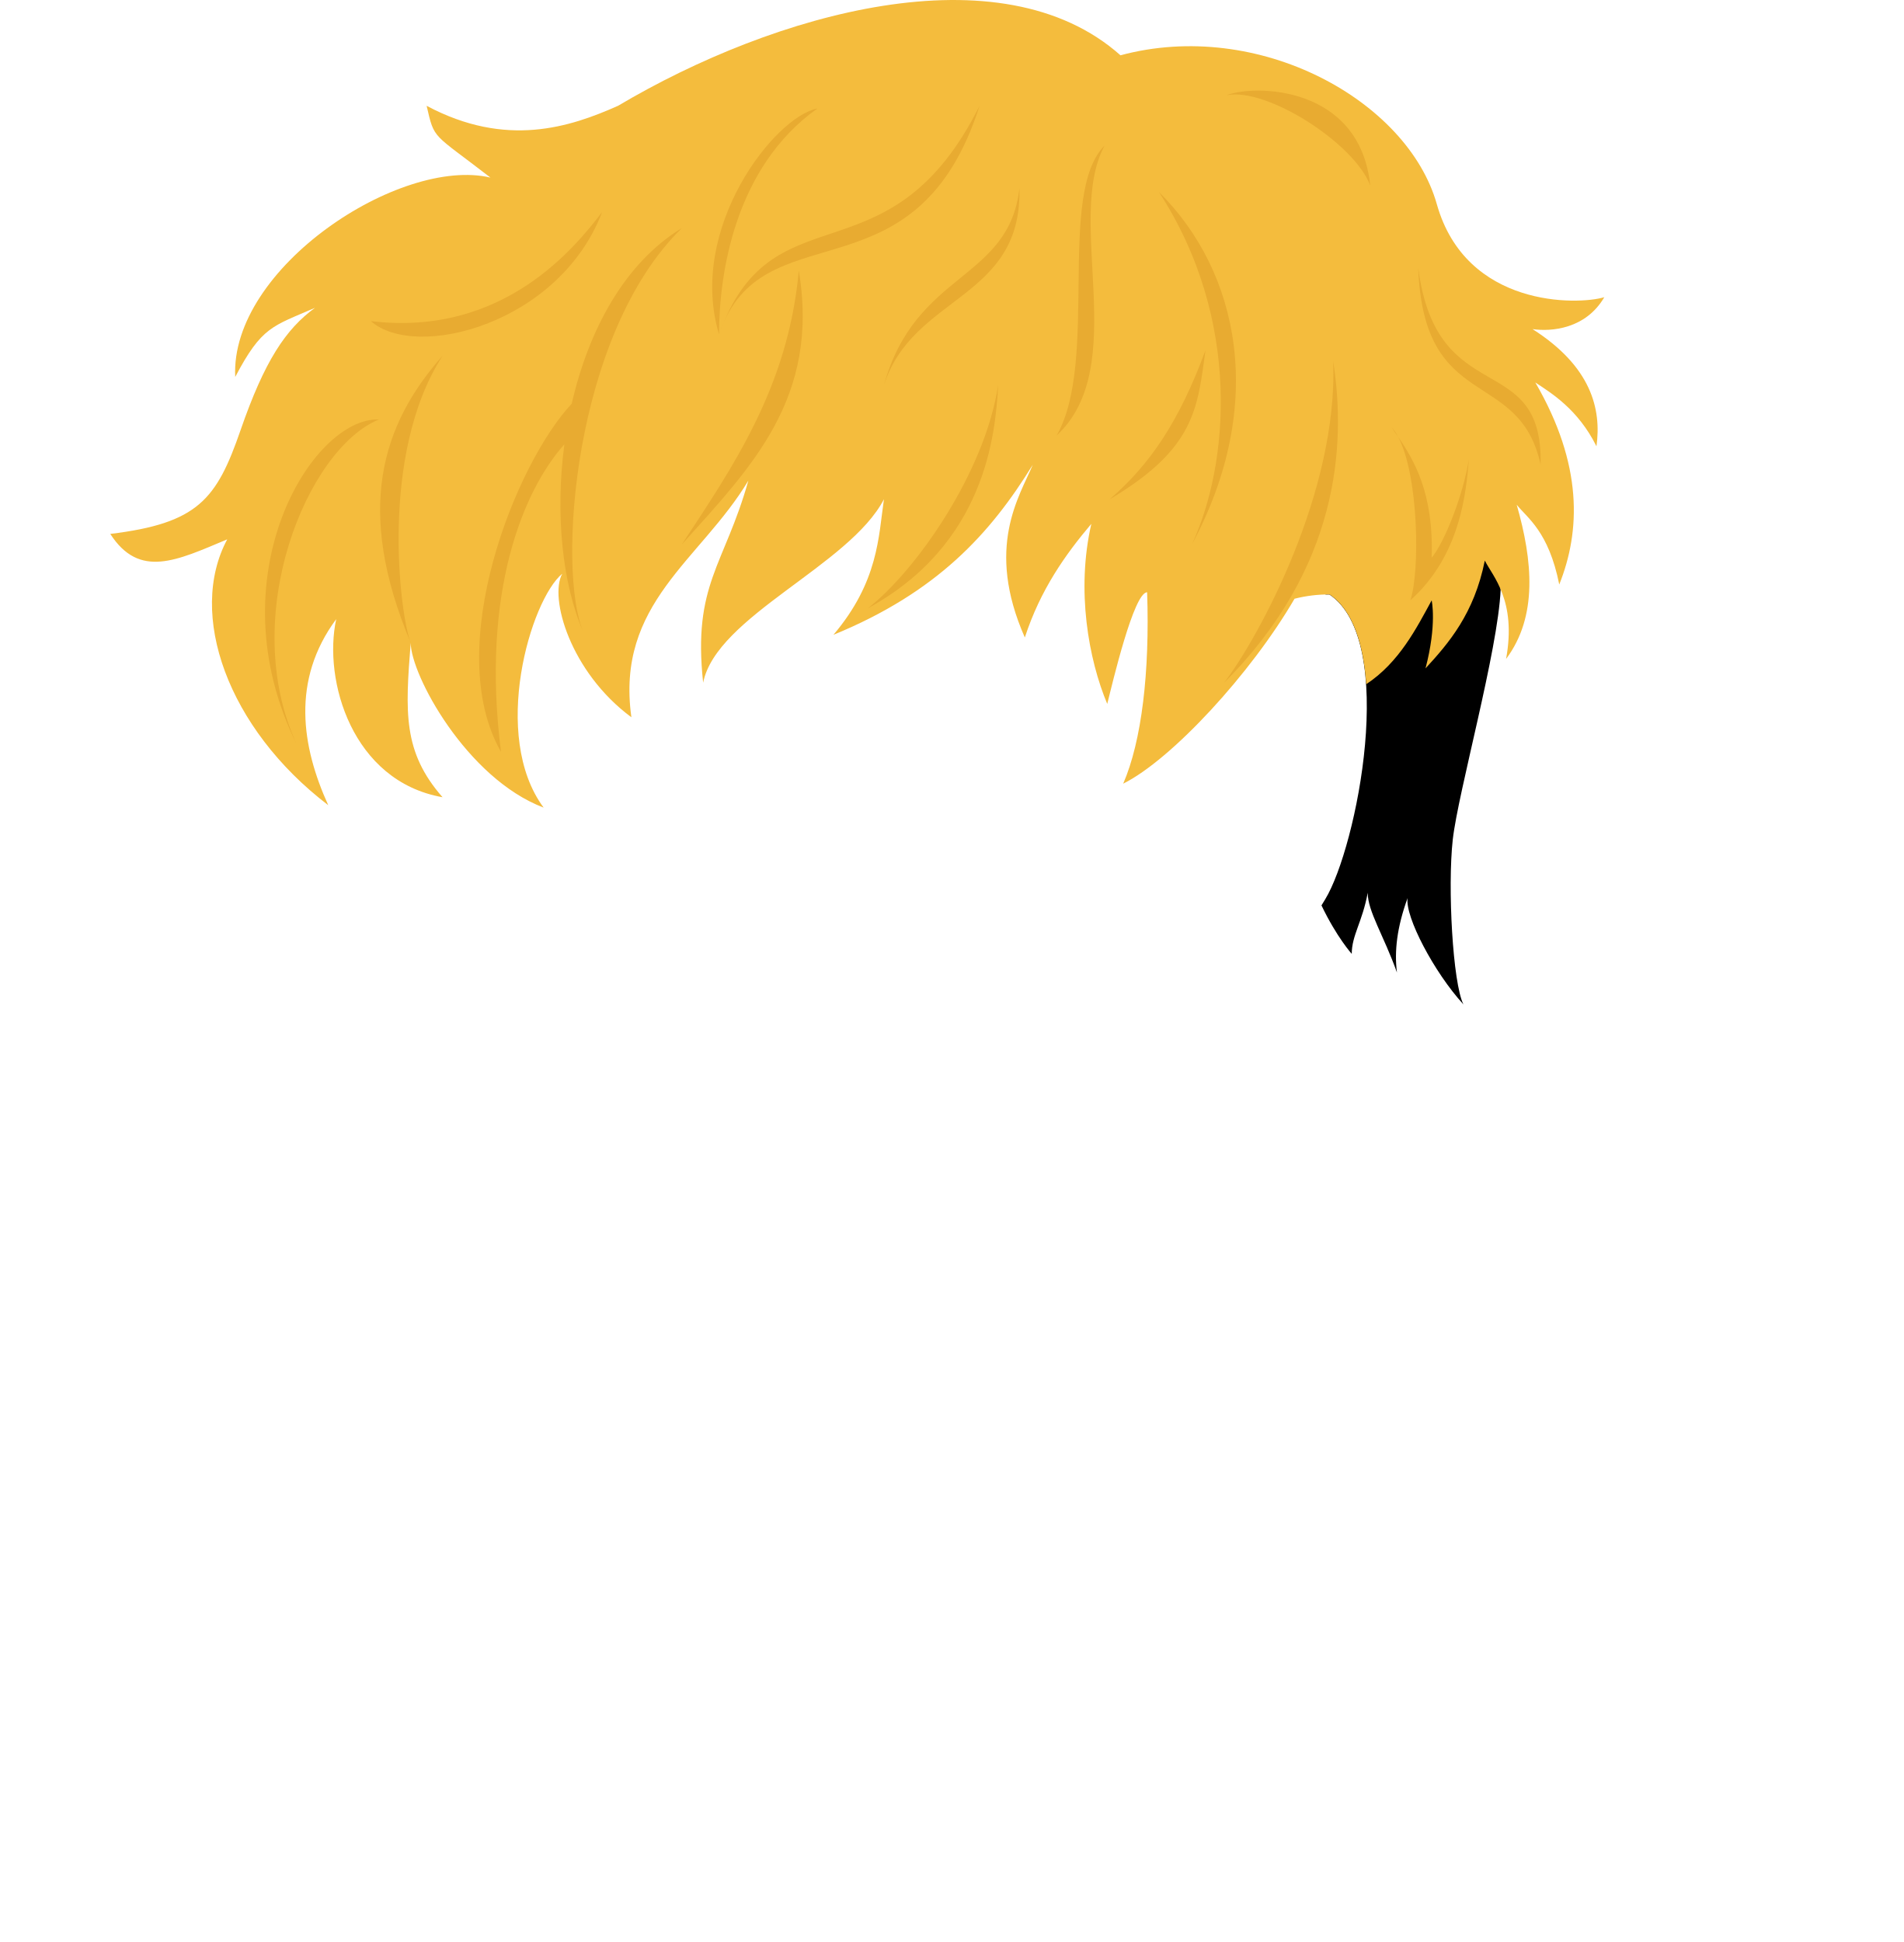
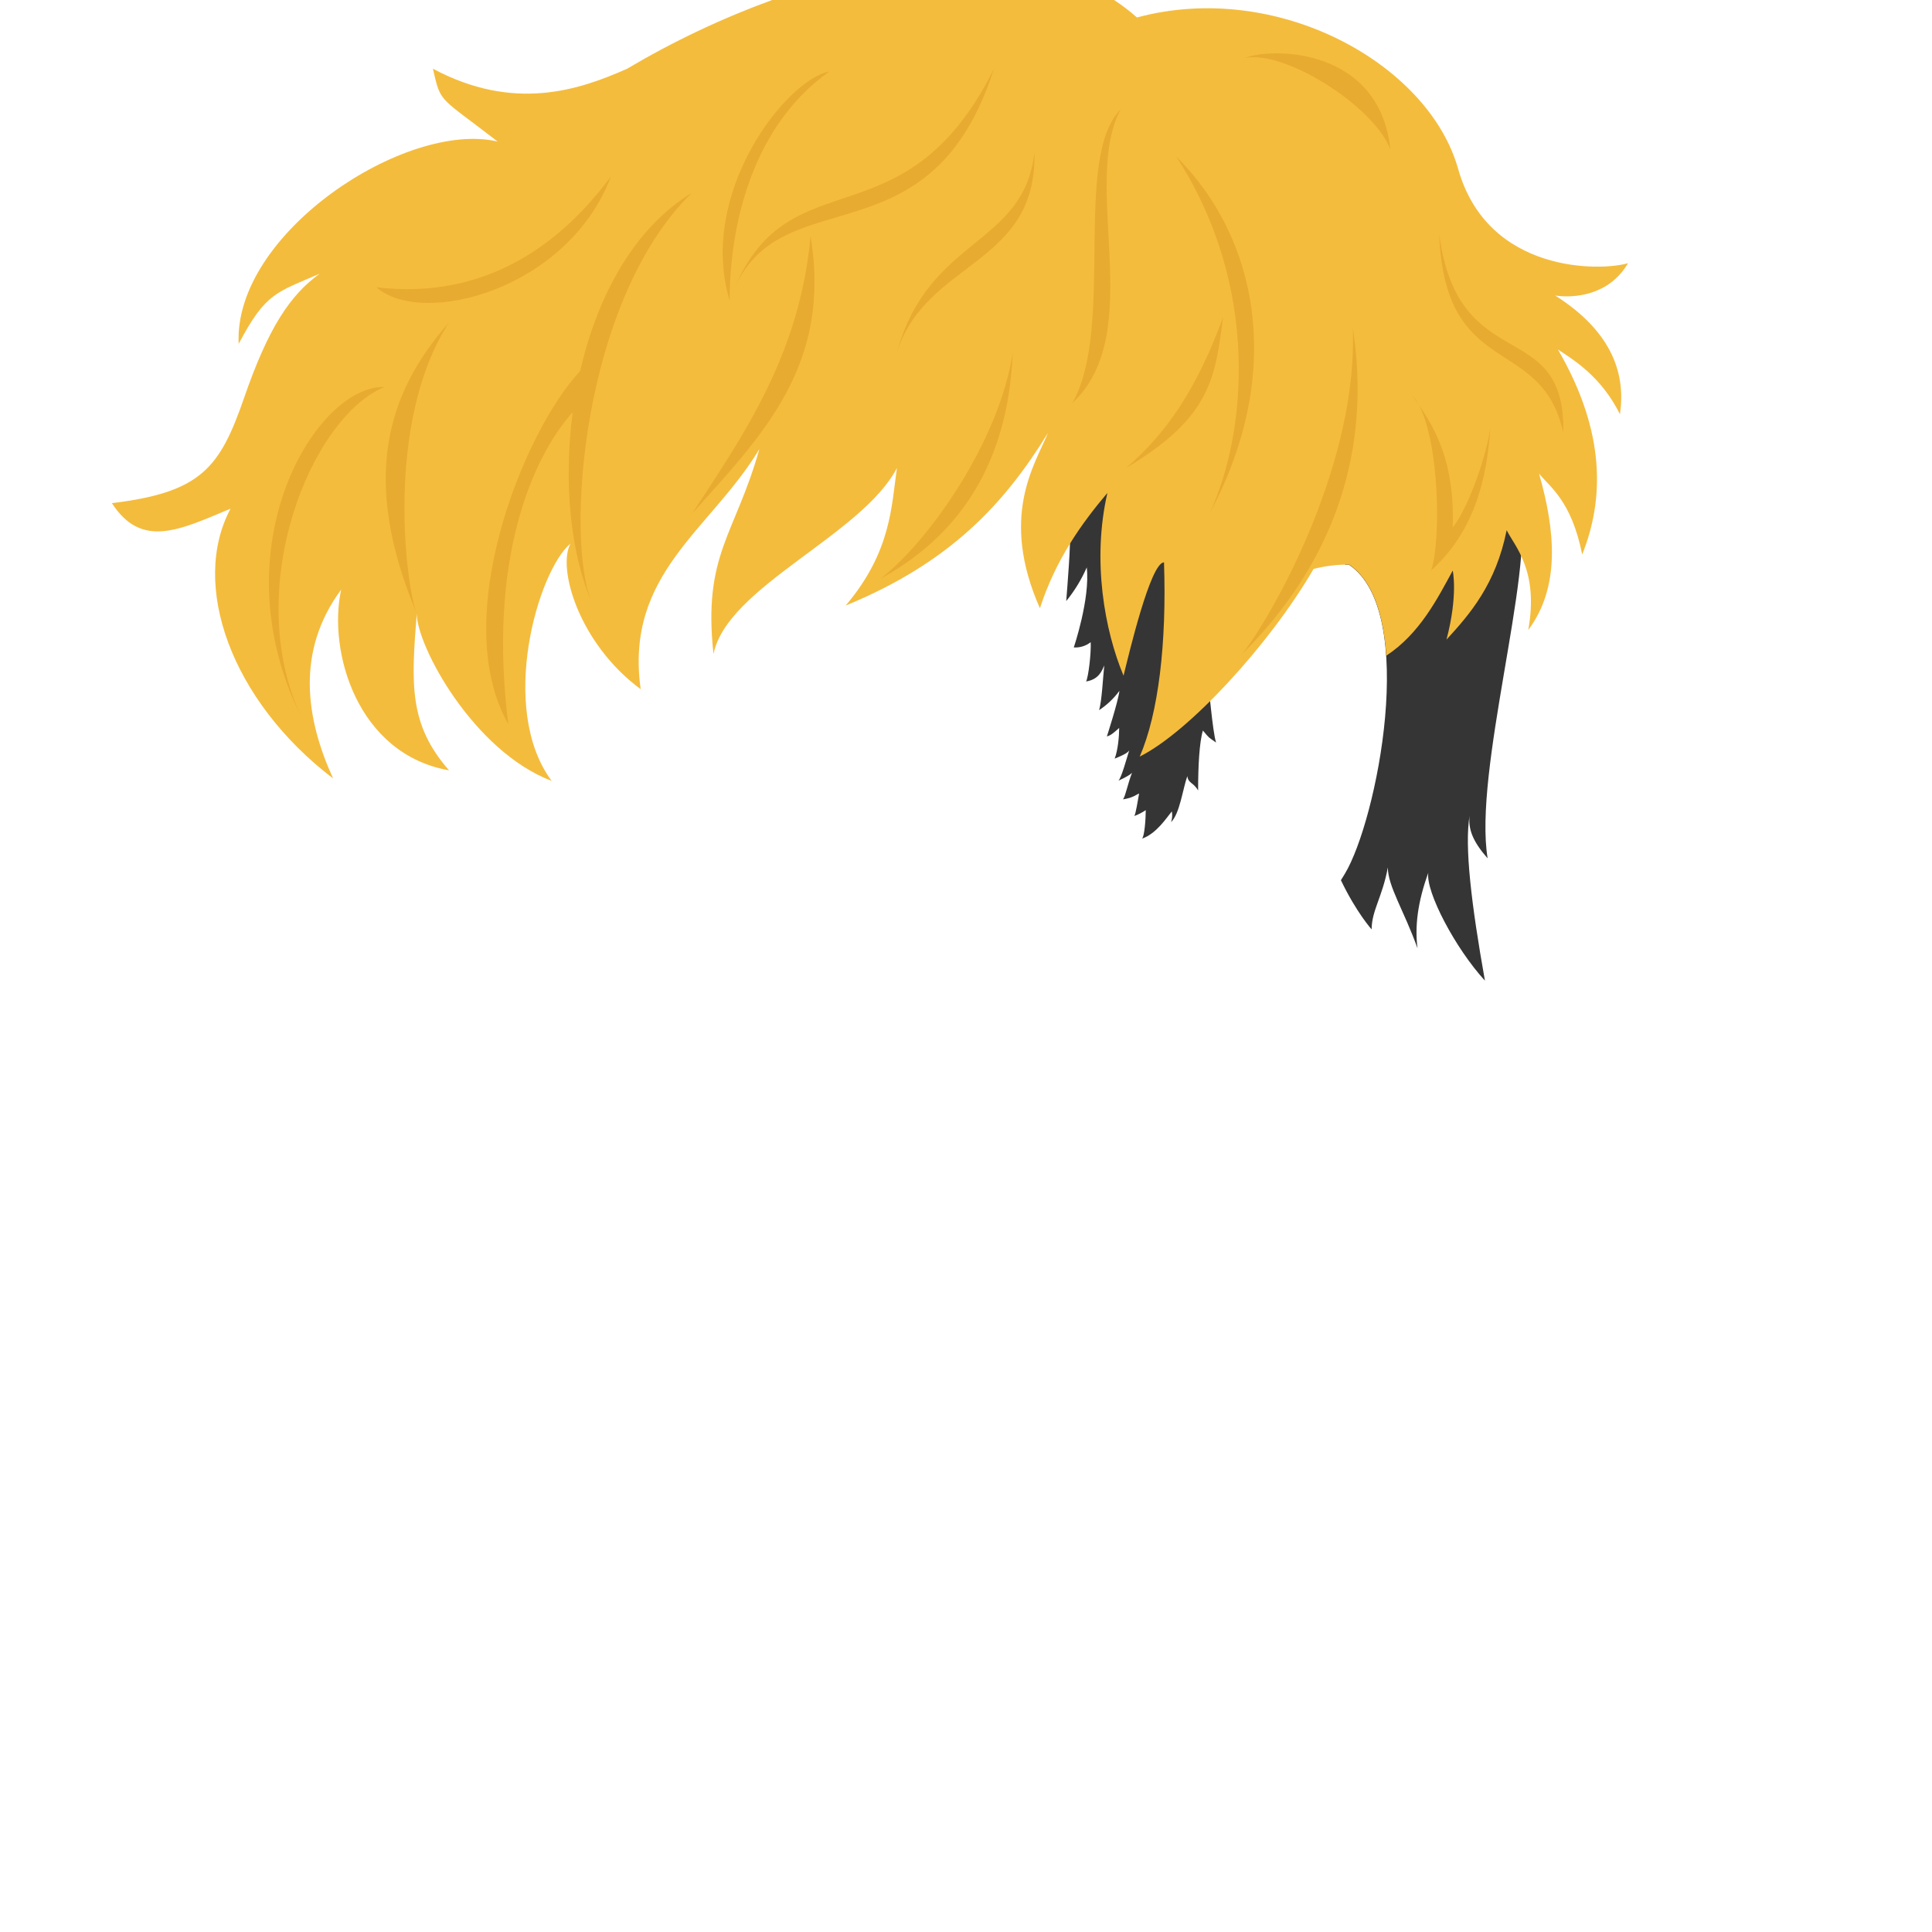
- <svg xmlns="http://www.w3.org/2000/svg" viewBox="0 0 700 714">
+ <svg xmlns="http://www.w3.org/2000/svg" viewBox="0 0 700 700">
  <defs>
-     <style>.a{fill:#f4bc3d;}.b{fill:#e8ab31;}.c{opacity:0;}.d{fill:red;}</style>
+     <style>.a{fill:#353535;}.b{fill:#f4bc3d;}.c{fill:#e8ab31;}.d{opacity:0;}.e{fill:red;}</style>
  </defs>
-   <path d="M534.11,294.66c2-17.59,16.62-69.4,17.6-91.88-2-23.45-30.3-41.05-61.58-4.88-1,2.25-1.93,4.47-2.82,6.67l1.44,0c25.35,17,10.08,92.88-1.5,112-.47.8-.94,1.56-1.41,2.31,5.59,11.69,11.13,17.82,11.13,17.82,0-6.84,3.91-11.72,5.87-22.47,0,6.84,5.86,15.63,10.75,29.32-1-7.82,0-16.62,3.91-27.37-1,6.84,9.77,27.37,20.52,39.09C534.11,347.44,532.16,312.25,534.11,294.66Z" transform="translate(0 14)" />
-   <path class="a" d="M563.44,107c6.84,1,19.54,0,26.38-11.73-9.77,2.94-50.82,3.91-61.57-34.2S462.77-7.35,411.94,6.33C368-32.76,284.88-9.31,227.22,24.9c-17.59,7.82-41.05,15.64-70.37,0,2.93,12.71,2,9.78,23.46,26.39-33.24-7.82-95.79,33.23-93.83,73.3C96.25,106,100.16,106,115.8,99.18c-10.75,7.82-18.57,19.55-27.37,45s-15.64,34.21-47.89,38.12c10.75,16.62,24.44,9.77,43,2-14.67,27.37,0,69.4,37.14,97.74-9.78-21.5-13.69-45.93,2.93-68.41-4.89,22.48,5.86,59.62,39.09,65.48C148.05,262.4,149,247.74,151,222.33c0,11.73,20.53,49.85,48.87,60.6-19.54-26.39-4.88-76.24,6.84-86-4.88,8.8,2.94,36.16,25.42,52.78-5.87-42,25.41-57.67,43-87-8.8,31.28-20.52,38.12-16.62,74.28,4.89-24.43,53.76-43,66.47-67.44-2,13.69-2,30.3-18.57,49.85,38.11-15.64,57.66-37.14,73.3-62.55-4.89,11.73-17.59,30.3-2.93,63.53,5.71-17.59,15-30.62,24.45-41.78-5.63,24.49-1,49.89,5.85,66.21,1.95-7.82,9.77-41.05,14.66-41.05,1,29.32-2,54.73-8.8,70.37,17.85-8.92,47-40.5,63-68a50.74,50.74,0,0,1,12.86-1.57c8.57,5.75,12.49,18.23,13.49,33,12.14-8,18.53-20.69,24.06-30.82,0,0,2,8.8-2.26,25,8.5-9.24,17.89-20.09,21.8-39.64,2.93,5.87,11.73,14.66,7.82,36.17,11.73-15.64,9.78-36.17,3.91-56.69,3.91,4.89,11.73,9.77,15.64,29.32,7.82-19.55,8.8-44-8.8-74.28,5.87,3.91,15.64,9.77,22.48,23.46C588.85,136.32,584.94,120.69,563.44,107Z" transform="translate(0 14)" />
-   <path class="b" d="M250.68,69.86c-21.19,12.9-34.34,37.73-40.49,64.57-20.44,21.71-47.84,89.7-26,128-7.46-58.81,8.25-96.2,23.3-113.07-3.39,25.59-.78,51.36,7,69.09C204.74,195.94,210.6,109,250.68,69.86Z" transform="translate(0 14)" />
-   <path class="b" d="M250.68,186.17c25.41-28.34,50.82-53.76,43-100.67C289.77,128.5,269.25,157.83,250.68,186.17Z" transform="translate(0 14)" />
-   <path class="b" d="M151,222.33c-3.91-9.77-11.72-69.39,11.73-105.55C140.23,142.19,130.46,173.46,151,222.33Z" transform="translate(0 14)" />
-   <path class="b" d="M109,259.47c-21.51-46.91,3.91-108.49,30.3-119.24C114.82,139.26,78.66,197.9,109,259.47Z" transform="translate(0 14)" />
-   <path class="b" d="M388.49,146.1c27.36-25.41,2.93-79.17,17.59-106.54C388.49,57.16,404.12,118.73,388.49,146.1Z" transform="translate(0 14)" />
-   <path class="b" d="M426.08,56.59C456.76,103.78,451.72,157,438.24,186.1,465.75,134.81,455.75,86,426.08,56.59Z" transform="translate(0 14)" />
-   <path class="b" d="M408,169.55c31.28-18.57,32.26-33.23,35.19-54.73C433.44,141.21,422.69,156.85,408,169.55Z" transform="translate(0 14)" />
-   <path class="b" d="M450.06,237c42-42,45-87,40.07-118.26C492.09,166.62,462.77,220.38,450.06,237Z" transform="translate(0 14)" />
-   <path class="b" d="M264.36,109q.88-2.47,1.83-4.69A49.85,49.85,0,0,0,264.36,109Z" transform="translate(0 14)" />
-   <path class="b" d="M360.14,24.9c-32.23,64.46-73.65,31.47-93.95,79.37C284,64.49,337.52,95.6,360.14,24.9Z" transform="translate(0 14)" />
-   <path class="b" d="M300.52,25.88c-15.64,2.93-47.89,44-36.16,83.08C264.36,86.48,270.22,47.38,300.52,25.88Z" transform="translate(0 14)" />
-   <path class="b" d="M221.35,64c-9.77,12.7-36.16,45.93-85,40.07C152.94,118.73,205.72,105.05,221.35,64Z" transform="translate(0 14)" />
-   <path class="b" d="M521.41,84.52c2,53.76,37.14,36.17,45,72.33C567.35,113.84,528.25,137.3,521.41,84.52Z" transform="translate(0 14)" />
-   <path class="b" d="M319.09,209.63c43-23.46,46.92-63.53,47.89-82.1C362.1,159.78,336.68,195.94,319.09,209.63Z" transform="translate(0 14)" />
-   <path class="b" d="M325,127.53C335.71,94.3,375.78,96.25,374.8,55.2,370.89,89.41,336.68,85.5,325,127.53Z" transform="translate(0 14)" />
-   <path class="b" d="M451,21c14.66-2.93,46.91,17.6,52.78,33.23C499.91,17.08,460.81,17.08,451,21Z" transform="translate(0 14)" />
-   <path class="b" d="M514,146.56c7.59,14.17,8.1,49.41,4.53,60.13,18.57-16.61,20.52-40.07,21.5-51.8-2,12.71-8.8,30.3-13.68,36.17C527.15,167.05,519.74,155.08,514,146.56Z" transform="translate(0 14)" />
-   <path class="b" d="M514,146.56a17,17,0,0,0-2.32-3.4C512.36,144.25,513.13,145.37,514,146.56Z" transform="translate(0 14)" />
-   <g class="c">
-     <path class="d" d="M699,1V699H1V1H699m1-1H0V700H700V0Z" transform="translate(0 14)" />
+   <path class="a" d="M539,311c-5.21-31.28,16.94-104.26,11.73-127.06,2.28-11.73-29.32-22.16-60.6,14-1,2.25-1.93,4.47-2.82,6.67l1.44,0c25.35,17,10.08,92.88-1.5,112-.47.8-.94,1.56-1.41,2.31,5.59,11.69,11.13,17.82,11.13,17.82,0-6.84,3.91-11.72,5.87-22.47,0,6.84,5.86,15.63,10.75,29.32-1-7.82,0-16.62,3.91-27.37-1,6.84,9.77,27.37,20.52,39.09-4.88-27.36-7.49-48.86-5.53-59.94C531.83,300.52,533.79,305.08,539,311Z" />
+   <path class="a" d="M423.24,147.4c-2.61,4.34-30.84,37.79-35.62,45.18.43,3.91-.87,19.54-1.31,25.19a51.72,51.72,0,0,0,7.44-12.19c1.3,11.31-4.7,29-4.7,29a9,9,0,0,0,6.13-1.91c.19,4-.79,12.38-1.66,14.24,4.68-.76,5.71-3.92,6.58-5.79-.45,3.88-.87,13-1.89,16.18a28.63,28.63,0,0,0,7.38-7c-.45,3.88-4.55,16.52-4.55,16.52,1.51-.31,3.24-2,4.46-3.08,0,2.95-.44,8-1.63,11.12,4.13-1.65,4.87-2.38,5.27-3-1,3.16-2.79,9.84-3.91,11,3.12-1.44,4.36-2.27,4.92-2.86-1.64,4.23-2.25,8.1-3.25,9.62,3.67-.56,4.79-1.74,5.82-2.11-.41,2.09-1.21,7.57-1.77,8.16a19.93,19.93,0,0,0,4.18-2.14c0,3.11-.46,9.62-1.37,10.34,5.3-1.84,8.93-7.65,10.83-9.89a8.06,8.06,0,0,1-.29,3.9c3.15-3.07,4.23-12,5.89-16.68.35,2.7,2.17,2.17,3.91,5.21,0-8.68.43-17.37,1.73-21.72,2.61,3.05,1.74,2.18,4.78,4.35-1.3-3.91-2.6-20.85-3.36-25.48S438.87,172.59,423.24,147.4Z" />
+   <path class="b" d="M156.85,24.9c2.93,12.71,2,9.78,23.46,26.39-33.24-7.82-95.79,33.23-93.83,73.3C96.25,106,100.16,106,115.8,99.18c-10.75,7.82-18.57,19.55-27.37,45s-15.64,34.21-47.89,38.12c10.75,16.62,24.44,9.77,43,2-14.67,27.37,0,69.4,37.14,97.74-9.78-21.5-13.69-45.93,2.93-68.41-4.89,22.48,5.86,59.62,39.09,65.48C148.05,262.4,149,247.74,151,222.33c0,11.73,20.53,49.85,48.87,60.6-19.54-26.39-4.88-76.24,6.84-86-4.88,8.8,2.94,36.16,25.42,52.78-5.87-42,25.41-57.67,43-87-8.8,31.28-20.52,38.12-16.62,74.28,4.89-24.43,53.76-43,66.47-67.44-2,13.69-2,30.3-18.57,49.85,38.11-15.64,57.66-37.14,73.3-62.55-4.89,11.73-17.59,30.3-2.93,63.53,5.71-17.59,15-30.62,24.45-41.78-5.63,24.49-1,49.89,5.85,66.21,1.95-7.82,9.77-41.05,14.66-41.05,1,29.32-2,54.73-8.8,70.37,17.85-8.92,47-40.5,63-68a50.74,50.74,0,0,1,12.86-1.57c8.57,5.75,12.49,18.23,13.49,33,12.14-8,18.53-20.69,24.06-30.82,0,0,2,8.8-2.26,25,8.5-9.24,17.89-20.09,21.8-39.64,2.93,5.87,11.73,14.66,7.82,36.17,11.73-15.64,9.78-36.17,3.91-56.69,3.91,4.89,11.73,9.77,15.64,29.32,7.82-19.55,8.8-44-8.8-74.28,5.87,3.91,15.64,9.77,22.48,23.46,2-13.69-1.95-29.32-23.45-43,6.84,1,19.54,0,26.38-11.73-9.77,2.94-50.82,3.91-61.57-34.2S462.77-7.35,411.94,6.33A71.71,71.71,0,0,0,403.66,0H279.77a314.51,314.51,0,0,0-52.55,24.9C209.63,32.72,186.17,40.54,156.85,24.9Z" />
+   <path class="c" d="M250.68,69.86c-21.19,12.9-34.34,37.73-40.49,64.57-20.44,21.71-47.84,89.7-26,128-7.46-58.81,8.25-96.2,23.3-113.07-3.39,25.59-.78,51.36,7,69.09C204.74,195.94,210.6,109,250.68,69.86Z" />
+   <path class="c" d="M250.68,186.17c25.41-28.34,50.82-53.76,43-100.67C289.77,128.5,269.25,157.83,250.68,186.17Z" />
+   <path class="c" d="M151,222.33c-3.91-9.77-11.72-69.39,11.73-105.55C140.23,142.19,130.46,173.46,151,222.33Z" />
+   <path class="c" d="M109,259.47c-21.51-46.91,3.91-108.49,30.3-119.24C114.82,139.26,78.66,197.9,109,259.47Z" />
+   <path class="c" d="M388.49,146.1c27.36-25.41,2.93-79.17,17.59-106.54C388.49,57.16,404.12,118.73,388.49,146.1Z" />
+   <path class="c" d="M426.08,56.59C456.76,103.78,451.72,157,438.24,186.1,465.75,134.81,455.75,86,426.08,56.59Z" />
+   <path class="c" d="M408,169.55c31.28-18.57,32.26-33.23,35.19-54.73C433.44,141.21,422.69,156.85,408,169.55Z" />
+   <path class="c" d="M450.06,237c42-42,45-87,40.07-118.26C492.09,166.62,462.77,220.38,450.06,237Z" />
+   <path class="c" d="M264.36,109q.88-2.47,1.83-4.69A49.85,49.85,0,0,0,264.36,109Z" />
+   <path class="c" d="M360.14,24.9c-32.23,64.46-73.65,31.47-93.95,79.37C284,64.49,337.52,95.6,360.14,24.9Z" />
+   <path class="c" d="M300.52,25.88c-15.64,2.93-47.89,44-36.16,83.08C264.36,86.48,270.22,47.38,300.52,25.88Z" />
+   <path class="c" d="M221.35,64c-9.77,12.7-36.16,45.93-85,40.07C152.94,118.73,205.72,105.05,221.35,64Z" />
+   <path class="c" d="M521.41,84.52c2,53.76,37.14,36.17,45,72.33C567.35,113.84,528.25,137.3,521.41,84.52Z" />
+   <path class="c" d="M319.09,209.63c43-23.46,46.92-63.53,47.89-82.1C362.1,159.78,336.68,195.94,319.09,209.63Z" />
+   <path class="c" d="M325,127.53C335.71,94.3,375.78,96.25,374.8,55.2,370.89,89.41,336.68,85.5,325,127.53Z" />
+   <path class="c" d="M451,21c14.66-2.93,46.91,17.6,52.78,33.23C499.91,17.08,460.81,17.08,451,21Z" />
+   <path class="c" d="M514,146.56c7.59,14.17,8.1,49.41,4.53,60.13,18.57-16.61,20.52-40.07,21.5-51.8-2,12.71-8.8,30.3-13.68,36.17C527.15,167.05,519.74,155.08,514,146.56Z" />
+   <path class="c" d="M514,146.56a17,17,0,0,0-2.32-3.4C512.36,144.25,513.13,145.37,514,146.56Z" />
+   <g class="d">
+     <path class="e" d="M699,1V699H1V1H699m1-1H0V700H700V0Z" />
  </g>
</svg>
